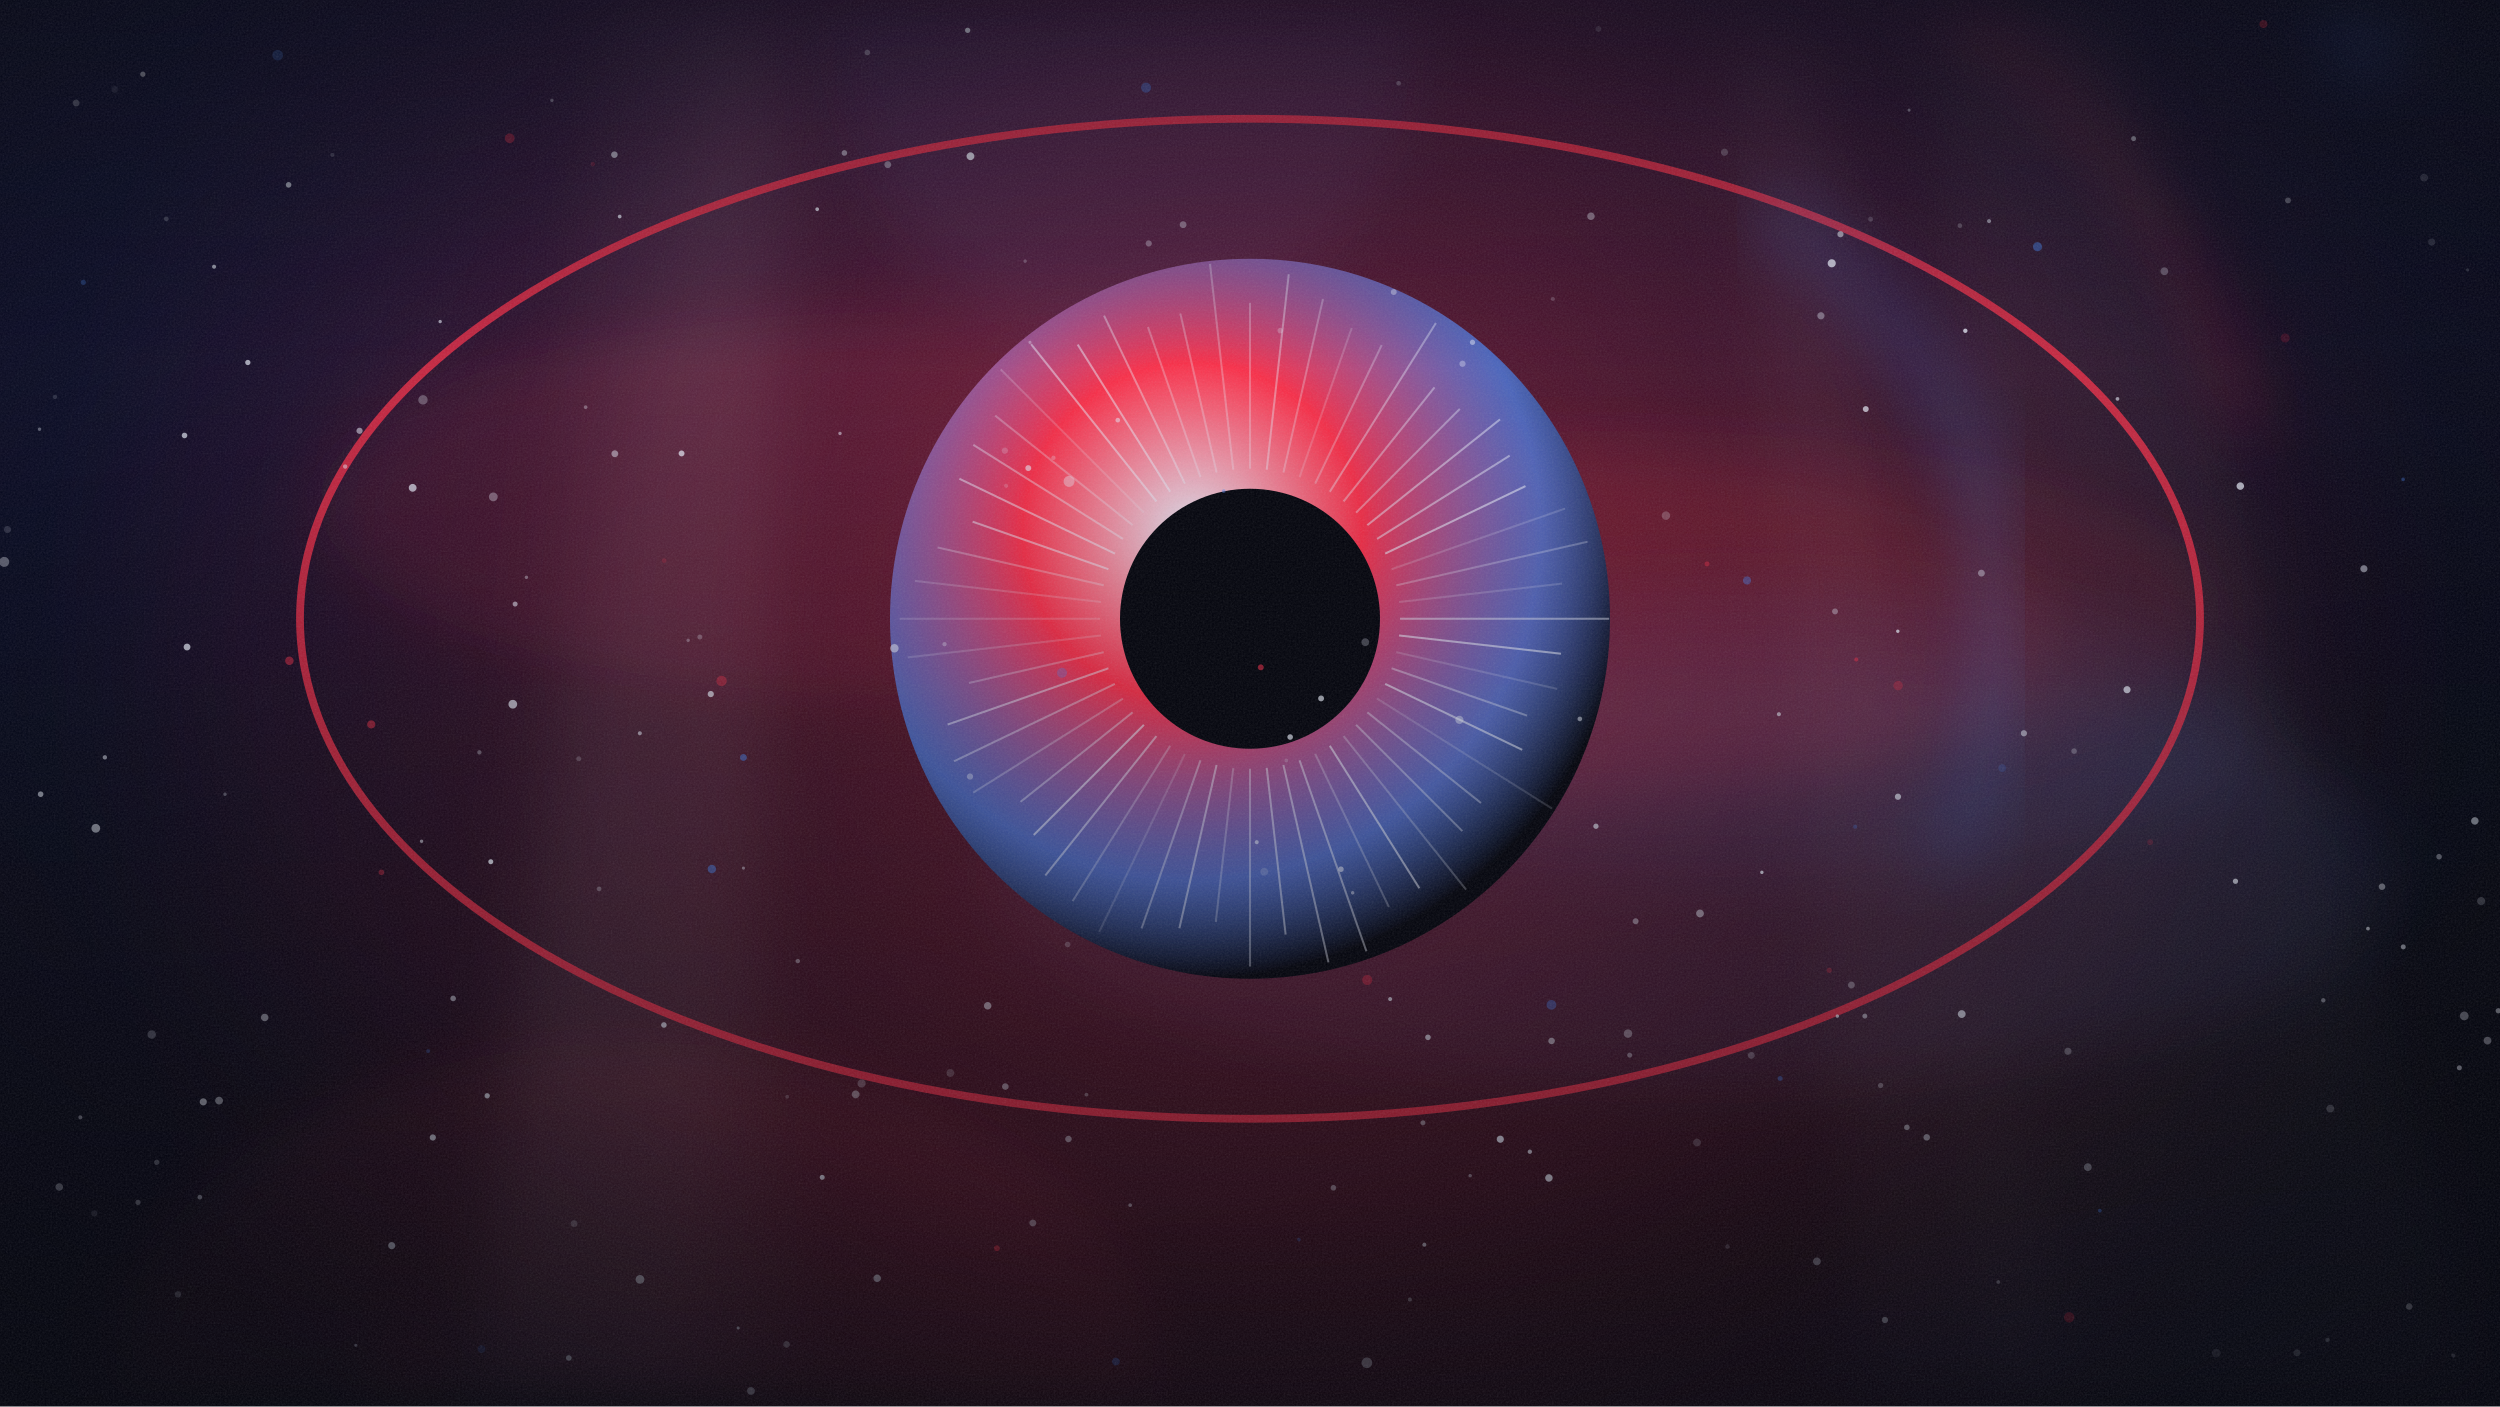
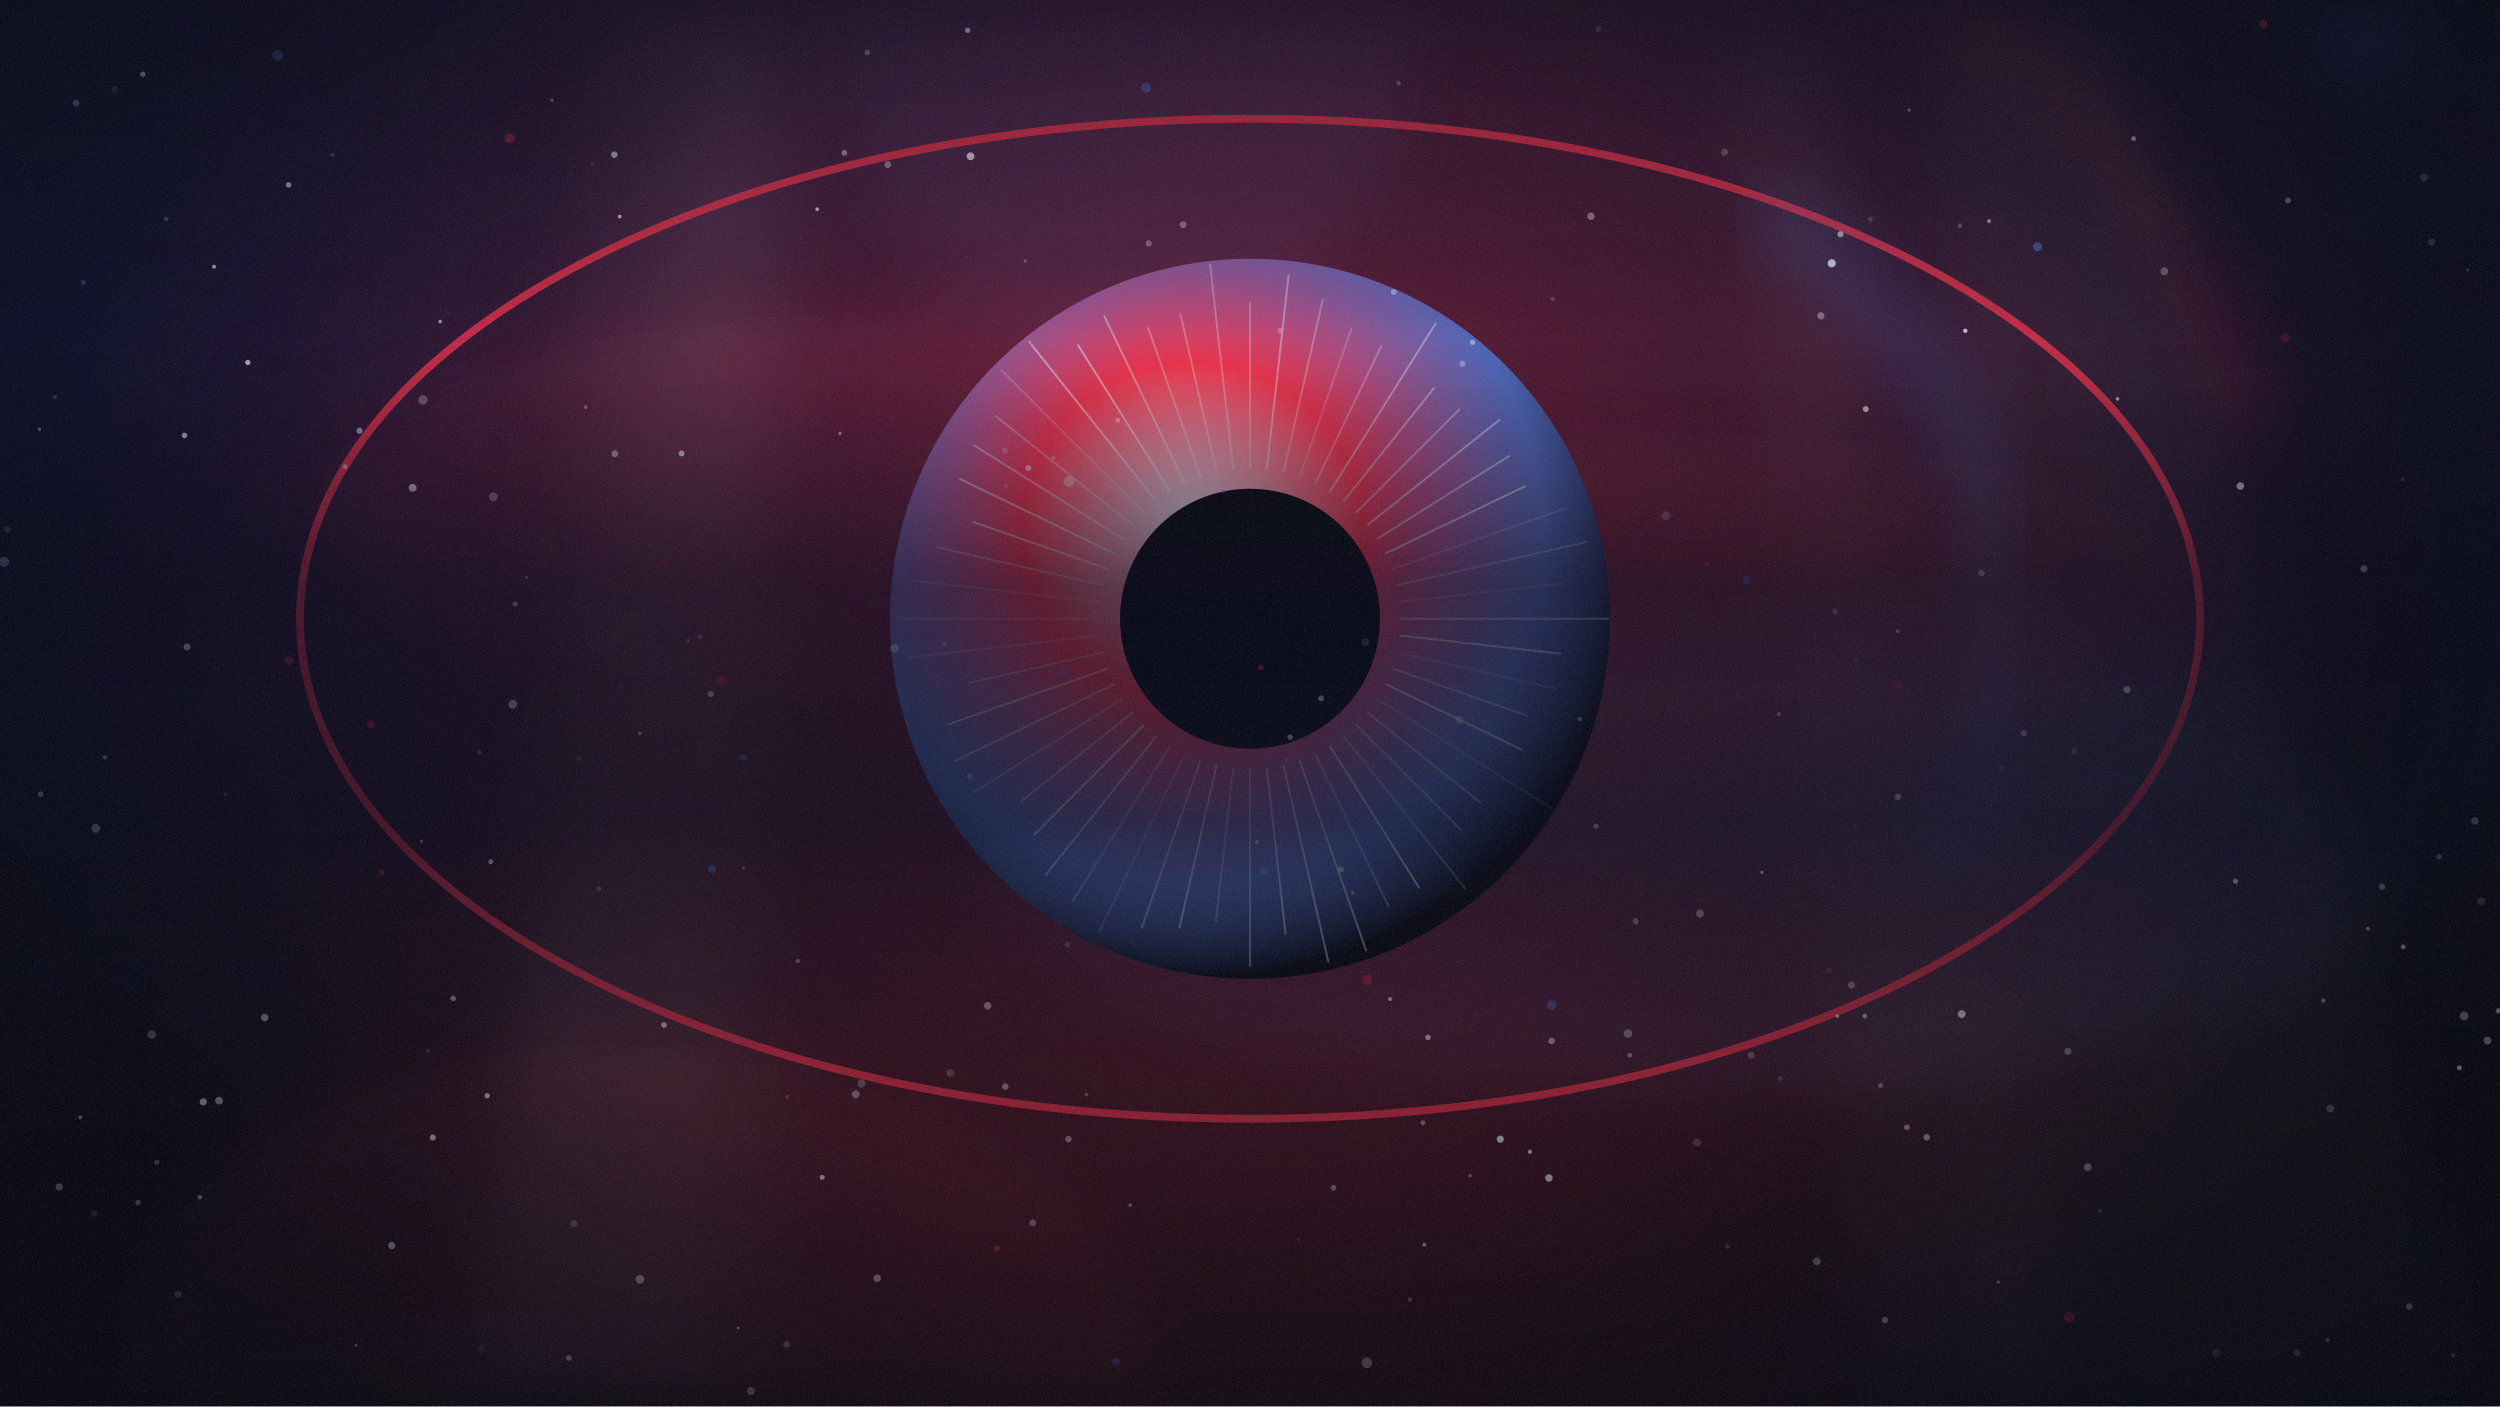
<svg xmlns="http://www.w3.org/2000/svg" class="art art--ocular-miracle" viewBox="0 0 1600 900" preserveAspectRatio="xMidYMid slice" role="img" aria-label="A vast lit iris ringed with light against a red starfield">
  <defs>
    <linearGradient id="g-bg" x1="0" y1="0" x2="0.3" y2="1">
      <stop offset="0%" stop-color="#0d1038" />
      <stop offset="58%" stop-color="#05061a" />
      <stop offset="100%" stop-color="#02030c" />
    </linearGradient>
    <linearGradient id="g-slab" x1="0" y1="0" x2="0.4" y2="1">
      <stop offset="0%" stop-color="#ff2f4a" stop-opacity="0.42" />
      <stop offset="100%" stop-color="#02030c" stop-opacity="0.72" />
    </linearGradient>
    <linearGradient id="g-blade" x1="0" y1="0" x2="1" y2="1">
      <stop offset="0%" stop-color="#eef2ff" stop-opacity="0.7" />
      <stop offset="60%" stop-color="#ff2f4a" stop-opacity="0.28" />
      <stop offset="100%" stop-color="#4a8bff" stop-opacity="0" />
    </linearGradient>
    <linearGradient id="g-beam" x1="0" y1="0" x2="1" y2="0">
      <stop offset="0%" stop-color="#ff2f4a" stop-opacity="0" />
      <stop offset="30%" stop-color="#eef2ff" />
      <stop offset="70%" stop-color="#ff2f4a" />
      <stop offset="100%" stop-color="#ff2f4a" stop-opacity="0" />
    </linearGradient>
    <radialGradient id="g-orb" cx="42%" cy="38%" r="62%">
      <stop offset="0%" stop-color="#eef2ff" />
      <stop offset="38%" stop-color="#ff2f4a" />
      <stop offset="78%" stop-color="#4a8bff" stop-opacity="0.7" />
      <stop offset="100%" stop-color="#02030c" />
    </radialGradient>
    <radialGradient id="g-halo" cx="50%" cy="50%" r="50%">
      <stop offset="0%" stop-color="#ff2f4a" stop-opacity="0.42" />
      <stop offset="100%" stop-color="#ff2f4a" stop-opacity="0" />
    </radialGradient>
    <linearGradient id="g-vig" x1="0" y1="0" x2="0" y2="1">
      <stop offset="0%" stop-color="#02030c" stop-opacity="0.42" />
      <stop offset="26%" stop-color="#02030c" stop-opacity="0.02" />
      <stop offset="100%" stop-color="#02030c" stop-opacity="0.5" />
    </linearGradient>
    <filter id="g-glow" x="-70%" y="-70%" width="240%" height="240%">
      <feGaussianBlur stdDeviation="8" result="b" />
      <feFlood flood-color="#ff2f4a" result="fc" />
      <feComposite in="fc" in2="b" operator="in" result="g" />
      <feMerge>
        <feMergeNode in="g" />
        <feMergeNode in="g" />
        <feMergeNode in="SourceGraphic" />
      </feMerge>
    </filter>
    <filter id="g-soft">
      <feGaussianBlur stdDeviation="20" />
    </filter>
    <radialGradient id="g-corner" cx="50%" cy="46%" r="72%">
      <stop offset="55%" stop-color="#02030c" stop-opacity="0" />
      <stop offset="100%" stop-color="#02030c" stop-opacity="0.72" />
    </radialGradient>
    <filter id="g-grain">
      <feTurbulence type="fractalNoise" baseFrequency="0.85" numOctaves="4" />
      <feColorMatrix type="saturate" values="0" />
    </filter>
  </defs>
  <rect width="1600" height="900" fill="url(#g-bg)" />
  <g filter="url(#g-soft)">
    <ellipse cx="1564.8" cy="853.7" rx="427.7" ry="93.4" fill="#0d1038" opacity="0.1" />
    <ellipse cx="582.5" cy="322.3" rx="377.8" ry="122.8" fill="#ff2f4a" opacity="0.1" />
    <ellipse cx="719.1" cy="22.3" rx="185.7" ry="193.6" fill="#4a8bff" opacity="0.1" />
    <ellipse cx="1029.8" cy="388.2" rx="391.2" ry="112.9" fill="#ff2f4a" opacity="0.1" />
    <ellipse cx="1084.2" cy="558.9" rx="451.2" ry="138" fill="#4a8bff" opacity="0.1" />
    <ellipse cx="406.3" cy="877.2" rx="331.9" ry="210.3" fill="#ff2f4a" opacity="0.1" />
    <ellipse cx="963.1" cy="402.7" rx="352.7" ry="109.1" fill="#ff2f4a" opacity="0.1" />
    <ellipse cx="1112.1" cy="468.1" rx="334.7" ry="93.2" fill="#4a8bff" opacity="0.1" />
  </g>
  <g filter="url(#g-soft)" opacity="0.5">
    <path d="M393.1 -16.9 L488.7 -16.9 L504.2 960 L294.2 960 Z" fill="#eef2ff" opacity="0.1" />
    <path d="M450.7 20 L524.6 20 L438.3 960 L285.6 960 Z" fill="#eef2ff" opacity="0.1" />
    <path d="M1106.9 29.1 L1156 29.1 L1328.7 960 L1202.1 960 Z" fill="#eef2ff" opacity="0.1" />
    <path d="M1458.7 -89.9 L1566.7 -89.9 L1577.8 960 L1394.1 960 Z" fill="#eef2ff" opacity="0" />
    <path d="M1241.4 3.7 L1349.3 3.7 L1603.4 960 L1274.4 960 Z" fill="#eef2ff" opacity="0.1" />
  </g>
  <circle cx="800" cy="396" r="768" fill="url(#g-halo)" />
  <ellipse cx="800" cy="396" rx="608" ry="320" fill="none" stroke="#ff2f4a" stroke-width="5" opacity="0.75" />
  <circle cx="800" cy="396" r="230.4" fill="url(#g-orb)" />
  <line x1="896" y1="396" x2="1029.9" y2="396" stroke="#eef2ff" stroke-width="1.3" opacity="0.5" />
  <line x1="895.4" y1="406.7" x2="999" y2="418.4" stroke="#eef2ff" stroke-width="1.3" opacity="0.6" />
  <line x1="893.6" y1="417.4" x2="996.6" y2="440.9" stroke="#eef2ff" stroke-width="1.3" opacity="0.2" />
  <line x1="890.6" y1="427.7" x2="977.3" y2="458" stroke="#eef2ff" stroke-width="1.3" opacity="0.4" />
  <line x1="886.5" y1="437.7" x2="974.2" y2="479.9" stroke="#eef2ff" stroke-width="1.3" opacity="0.6" />
  <line x1="881.3" y1="447.1" x2="993.2" y2="517.4" stroke="#eef2ff" stroke-width="1.3" opacity="0.2" />
  <line x1="875.1" y1="455.9" x2="947.8" y2="513.9" stroke="#eef2ff" stroke-width="1.3" opacity="0.4" />
  <line x1="867.9" y1="463.9" x2="935.9" y2="531.9" stroke="#eef2ff" stroke-width="1.3" opacity="0.4" />
  <line x1="859.9" y1="471.1" x2="938.3" y2="569.4" stroke="#eef2ff" stroke-width="1.3" opacity="0.3" />
  <line x1="851.1" y1="477.3" x2="908.4" y2="568.5" stroke="#eef2ff" stroke-width="1.3" opacity="0.6" />
  <line x1="841.7" y1="482.5" x2="888.9" y2="580.5" stroke="#eef2ff" stroke-width="1.3" opacity="0.3" />
  <line x1="831.7" y1="486.6" x2="874.5" y2="608.8" stroke="#eef2ff" stroke-width="1.3" opacity="0.5" />
  <line x1="821.4" y1="489.6" x2="850.2" y2="615.9" stroke="#eef2ff" stroke-width="1.3" opacity="0.5" />
  <line x1="810.7" y1="491.4" x2="822.8" y2="598.1" stroke="#eef2ff" stroke-width="1.3" opacity="0.5" />
  <line x1="800" y1="492" x2="800" y2="618.6" stroke="#eef2ff" stroke-width="1.3" opacity="0.4" />
  <line x1="789.3" y1="491.4" x2="778.1" y2="590.1" stroke="#eef2ff" stroke-width="1.3" opacity="0.3" />
  <line x1="778.6" y1="489.6" x2="754.8" y2="594.1" stroke="#eef2ff" stroke-width="1.3" opacity="0.5" />
  <line x1="768.3" y1="486.6" x2="730.6" y2="594.2" stroke="#eef2ff" stroke-width="1.3" opacity="0.4" />
  <line x1="758.3" y1="482.5" x2="703.5" y2="596.4" stroke="#eef2ff" stroke-width="1.3" opacity="0.2" />
  <line x1="748.9" y1="477.3" x2="686.5" y2="576.7" stroke="#eef2ff" stroke-width="1.3" opacity="0.3" />
  <line x1="740.1" y1="471.1" x2="669" y2="560.3" stroke="#eef2ff" stroke-width="1.3" opacity="0.5" />
  <line x1="732.1" y1="463.9" x2="661.6" y2="534.4" stroke="#eef2ff" stroke-width="1.3" opacity="0.6" />
  <line x1="724.9" y1="455.9" x2="653.1" y2="513.2" stroke="#eef2ff" stroke-width="1.3" opacity="0.4" />
  <line x1="718.7" y1="447.1" x2="622.8" y2="507.3" stroke="#eef2ff" stroke-width="1.3" opacity="0.3" />
  <line x1="713.5" y1="437.7" x2="610.6" y2="487.2" stroke="#eef2ff" stroke-width="1.3" opacity="0.4" />
  <line x1="709.4" y1="427.7" x2="606.5" y2="463.7" stroke="#eef2ff" stroke-width="1.3" opacity="0.5" />
  <line x1="706.4" y1="417.4" x2="620.1" y2="437.1" stroke="#eef2ff" stroke-width="1.3" opacity="0.3" />
  <line x1="704.6" y1="406.7" x2="580.9" y2="420.7" stroke="#eef2ff" stroke-width="1.3" opacity="0.2" />
  <line x1="704" y1="396" x2="575.7" y2="396" stroke="#eef2ff" stroke-width="1.3" opacity="0.2" />
  <line x1="704.6" y1="385.3" x2="585.6" y2="371.8" stroke="#eef2ff" stroke-width="1.3" opacity="0.2" />
  <line x1="706.4" y1="374.6" x2="600.1" y2="350.4" stroke="#eef2ff" stroke-width="1.3" opacity="0.3" />
  <line x1="709.4" y1="364.3" x2="622.5" y2="333.9" stroke="#eef2ff" stroke-width="1.3" opacity="0.5" />
  <line x1="713.5" y1="354.3" x2="614" y2="306.4" stroke="#eef2ff" stroke-width="1.3" opacity="0.5" />
  <line x1="718.7" y1="344.9" x2="622.9" y2="284.7" stroke="#eef2ff" stroke-width="1.3" opacity="0.4" />
  <line x1="724.9" y1="336.1" x2="636.9" y2="266" stroke="#eef2ff" stroke-width="1.3" opacity="0.3" />
  <line x1="732.1" y1="328.1" x2="640.4" y2="236.4" stroke="#eef2ff" stroke-width="1.3" opacity="0.2" />
  <line x1="740.1" y1="320.9" x2="659.9" y2="220.3" stroke="#eef2ff" stroke-width="1.3" opacity="0.5" />
  <line x1="748.9" y1="314.7" x2="689.7" y2="220.5" stroke="#eef2ff" stroke-width="1.3" opacity="0.5" />
  <line x1="758.3" y1="309.5" x2="706.6" y2="202" stroke="#eef2ff" stroke-width="1.3" opacity="0.4" />
  <line x1="768.3" y1="305.4" x2="734.7" y2="209.3" stroke="#eef2ff" stroke-width="1.3" opacity="0.3" />
  <line x1="778.6" y1="302.4" x2="755.4" y2="200.6" stroke="#eef2ff" stroke-width="1.3" opacity="0.3" />
  <line x1="789.3" y1="300.6" x2="774.4" y2="168.9" stroke="#eef2ff" stroke-width="1.3" opacity="0.3" />
  <line x1="800" y1="300" x2="800" y2="193.8" stroke="#eef2ff" stroke-width="1.3" opacity="0.3" />
  <line x1="810.7" y1="300.6" x2="824.8" y2="175.5" stroke="#eef2ff" stroke-width="1.3" opacity="0.4" />
  <line x1="821.4" y1="302.4" x2="846.7" y2="191.4" stroke="#eef2ff" stroke-width="1.3" opacity="0.3" />
  <line x1="831.7" y1="305.4" x2="865.1" y2="209.9" stroke="#eef2ff" stroke-width="1.3" opacity="0.2" />
  <line x1="841.7" y1="309.5" x2="884.3" y2="220.9" stroke="#eef2ff" stroke-width="1.3" opacity="0.3" />
  <line x1="851.1" y1="314.7" x2="919" y2="206.7" stroke="#eef2ff" stroke-width="1.3" opacity="0.4" />
  <line x1="859.9" y1="320.9" x2="918.1" y2="247.9" stroke="#eef2ff" stroke-width="1.3" opacity="0.4" />
  <line x1="867.9" y1="328.1" x2="934.3" y2="261.7" stroke="#eef2ff" stroke-width="1.3" opacity="0.4" />
  <line x1="875.1" y1="336.1" x2="960" y2="268.4" stroke="#eef2ff" stroke-width="1.3" opacity="0.5" />
  <line x1="881.3" y1="344.9" x2="966.2" y2="291.6" stroke="#eef2ff" stroke-width="1.3" opacity="0.5" />
  <line x1="886.5" y1="354.3" x2="976.3" y2="311.1" stroke="#eef2ff" stroke-width="1.3" opacity="0.6" />
  <line x1="890.6" y1="364.3" x2="1001.6" y2="325.5" stroke="#eef2ff" stroke-width="1.3" opacity="0.2" />
  <line x1="893.6" y1="374.6" x2="1016" y2="346.7" stroke="#eef2ff" stroke-width="1.3" opacity="0.3" />
  <line x1="895.4" y1="385.3" x2="999.7" y2="373.5" stroke="#eef2ff" stroke-width="1.3" opacity="0.2" />
  <circle cx="800" cy="396" r="83.2" fill="#02030c" />
  <path d="M1127.1 132.1 A320 320 0 0 1 1242.8 554.8" fill="none" stroke="#4a8bff" stroke-width="36.1" opacity="0.19" filter="url(#g-soft)" />
  <path d="M747.2 -43.1 A496 496 0 0 1 1439 276.3" fill="none" stroke="#ff2f4a" stroke-width="16.3" opacity="0.28" filter="url(#g-soft)" />
  <path d="M581.4 -150.2 A672 672 0 0 1 1527.3 44.8" fill="none" stroke="#4a8bff" stroke-width="43.3" opacity="0.28" filter="url(#g-soft)" />
  <path d="M1308.5 1178.1 A848 848 0 0 1 246.7 863.6" fill="none" stroke="#ff2f4a" stroke-width="32.3" opacity="0.15" filter="url(#g-soft)" />
  <path d="M843.7 -612.4 A1024 1024 0 0 1 1944.7 686.1" fill="none" stroke="#4a8bff" stroke-width="35.3" opacity="0.22" filter="url(#g-soft)" />
  <g fill="#eef2ff">
    <circle cx="1233.1" cy="727.9" r="2.1" opacity="0.58" />
    <circle cx="523" cy="133.9" r="1.2" opacity="0.76" />
    <circle cx="329.7" cy="386.6" r="1.6" opacity="0.60" />
    <circle cx="853.4" cy="760.2" r="1.8" opacity="0.44" />
    <circle cx="1041.9" cy="661.5" r="2.7" opacity="0.40" />
    <circle cx="1418.4" cy="866" r="2.8" opacity="0.28" />
    <circle cx="608.2" cy="686.7" r="2.5" opacity="0.23" />
    <circle cx="632.1" cy="643.7" r="2.4" opacity="0.55" />
    <circle cx="336.9" cy="369.5" r="1.1" opacity="0.41" />
    <circle cx="683.8" cy="729" r="2.1" opacity="0.47" />
    <circle cx="393.5" cy="290.4" r="2.2" opacity="0.49" />
    <circle cx="277" cy="728" r="2.0" opacity="0.83" />
    <circle cx="858.2" cy="556.3" r="1.8" opacity="0.60" />
    <circle cx="1470.1" cy="865.8" r="2.2" opacity="0.48" />
    <circle cx="100.3" cy="743.9" r="1.7" opacity="0.45" />
    <circle cx="91.4" cy="47.5" r="1.7" opacity="0.83" />
    <circle cx="1184.9" cy="630.4" r="2.2" opacity="0.38" />
    <circle cx="269.8" cy="538.4" r="1.1" opacity="0.58" />
    <circle cx="823.2" cy="486.7" r="1.2" opacity="0.24" />
    <circle cx="757.2" cy="143.8" r="2.2" opacity="0.40" />
    <circle cx="993" cy="666.2" r="2.1" opacity="0.55" />
    <circle cx="315.7" cy="318" r="2.8" opacity="0.37" />
    <circle cx="454.9" cy="444.2" r="2.0" opacity="0.71" />
    <circle cx="472.4" cy="849.9" r="1.0" opacity="0.71" />
    <circle cx="911.6" cy="796.6" r="1.3" opacity="0.65" />
    <circle cx="1515.5" cy="594.3" r="1.2" opacity="0.80" />
    <circle cx="1551.4" cy="113.7" r="2.5" opacity="0.25" />
    <circle cx="130.1" cy="705.2" r="2.3" opacity="0.82" />
    <circle cx="1011.1" cy="460.1" r="1.5" opacity="0.57" />
    <circle cx="1587.9" cy="576.7" r="2.6" opacity="0.33" />
    <circle cx="1175.9" cy="650.3" r="1.1" opacity="0.73" />
    <circle cx="281.7" cy="205.8" r="1.1" opacity="0.63" />
    <circle cx="227.7" cy="861" r="1.0" opacity="0.73" />
    <circle cx="1214.7" cy="509.9" r="2.0" opacity="0.72" />
    <circle cx="1018.2" cy="138.4" r="2.4" opacity="0.43" />
    <circle cx="934" cy="460.7" r="2.6" opacity="0.47" />
    <circle cx="1365.5" cy="88.7" r="1.6" opacity="0.64" />
    <circle cx="979.1" cy="737.1" r="1.4" opacity="0.72" />
    <circle cx="1273" cy="141.5" r="1.3" opacity="0.58" />
    <circle cx="1561" cy="548.3" r="1.8" opacity="0.53" />
    <circle cx="1295.3" cy="469.3" r="2.0" opacity="0.59" />
    <circle cx="1491.4" cy="709.5" r="2.5" opacity="0.37" />
    <circle cx="960.2" cy="729.1" r="2.3" opacity="0.82" />
    <circle cx="1464.3" cy="128.3" r="1.9" opacity="0.43" />
    <circle cx="328.2" cy="450.7" r="2.8" opacity="0.70" />
    <circle cx="158.6" cy="232" r="1.7" opacity="0.78" />
    <circle cx="735.2" cy="155.8" r="2.0" opacity="0.36" />
    <circle cx="61.3" cy="530.1" r="2.8" opacity="0.70" />
    <circle cx="1177.9" cy="149.9" r="2.0" opacity="0.61" />
    <circle cx="1214.6" cy="404" r="1.1" opacity="0.80" />
    <circle cx="424.9" cy="656" r="1.8" opacity="0.71" />
    <circle cx="540.4" cy="97.9" r="1.8" opacity="0.51" />
    <circle cx="1268.1" cy="366.8" r="2.2" opacity="0.44" />
    <circle cx="1172.3" cy="168.5" r="2.6" opacity="0.81" />
    <circle cx="37.9" cy="759.7" r="2.4" opacity="0.65" />
    <circle cx="169.4" cy="651.2" r="2.4" opacity="0.61" />
    <circle cx="1541.9" cy="836.2" r="2.1" opacity="0.80" />
    <circle cx="230.1" cy="275.7" r="2.0" opacity="0.54" />
    <circle cx="1524.5" cy="567.5" r="2.1" opacity="0.60" />
    <circle cx="1512.9" cy="364" r="2.3" opacity="0.59" />
    <circle cx="643.9" cy="310.9" r="1.3" opacity="0.21" />
    <circle cx="537.6" cy="277.4" r="1.1" opacity="0.52" />
    <circle cx="561.4" cy="818.1" r="2.4" opacity="0.63" />
    <circle cx="1355.2" cy="255.3" r="1.2" opacity="0.60" />
    <circle cx="364" cy="869.1" r="1.8" opacity="0.78" />
    <circle cx="393.2" cy="99" r="2.1" opacity="0.65" />
    <circle cx="409.6" cy="818.8" r="2.8" opacity="0.65" />
    <circle cx="1570.1" cy="867.5" r="1.3" opacity="0.67" />
    <circle cx="1193.5" cy="650.3" r="1.6" opacity="0.55" />
    <circle cx="940.9" cy="752.4" r="1.1" opacity="0.44" />
    <circle cx="503.8" cy="701.9" r="1.2" opacity="0.24" />
    <circle cx="184.7" cy="118.3" r="1.8" opacity="0.76" />
    <circle cx="568.2" cy="105.4" r="2.2" opacity="0.42" />
    <circle cx="913.9" cy="663.9" r="1.8" opacity="0.68" />
    <circle cx="991.3" cy="753.9" r="2.4" opacity="0.79" />
    <circle cx="1194.1" cy="261.8" r="1.9" opacity="0.70" />
    <circle cx="1255.5" cy="649" r="2.5" opacity="0.74" />
    <circle cx="865.7" cy="571.4" r="1.1" opacity="0.51" />
    <circle cx="1162.8" cy="807.3" r="2.5" opacity="0.49" />
    <circle cx="367.4" cy="783.1" r="2.2" opacity="0.32" />
    <circle cx="60.3" cy="776.6" r="2.0" opacity="0.27" />
    <circle cx="1583.9" cy="525.4" r="2.4" opacity="0.72" />
    <circle cx="409.5" cy="469.3" r="1.3" opacity="0.60" />
    <circle cx="695.3" cy="700.6" r="1.2" opacity="0.33" />
    <circle cx="619.3" cy="19.4" r="1.7" opacity="0.83" />
    <circle cx="1385.2" cy="173.6" r="2.5" opacity="0.35" />
    <circle cx="383.4" cy="568.9" r="1.5" opacity="0.33" />
    <circle cx="137" cy="170.7" r="1.3" opacity="0.79" />
    <circle cx="67.1" cy="484.7" r="1.4" opacity="0.67" />
    <circle cx="4.8" cy="338.9" r="2.3" opacity="0.22" />
    <circle cx="658.1" cy="299.6" r="1.9" opacity="0.61" />
    <circle cx="127.9" cy="766.2" r="1.5" opacity="0.70" />
    <circle cx="212.7" cy="99.1" r="1.3" opacity="0.25" />
    <circle cx="396.6" cy="138.6" r="1.2" opacity="0.75" />
    <circle cx="845.5" cy="447" r="1.9" opacity="0.73" />
    <circle cx="73.5" cy="57.2" r="2.2" opacity="0.20" />
    <circle cx="809.1" cy="557.9" r="2.5" opacity="0.20" />
    <circle cx="643.1" cy="288.4" r="2.0" opacity="0.22" />
    <circle cx="1206.4" cy="844.8" r="2.0" opacity="0.63" />
    <circle cx="1336.2" cy="747" r="2.5" opacity="0.52" />
    <circle cx="140.2" cy="704.4" r="2.5" opacity="0.66" />
    <circle cx="503.4" cy="860.4" r="2.1" opacity="0.40" />
    <circle cx="1257.8" cy="211.7" r="1.4" opacity="0.79" />
    <circle cx="88.3" cy="769.5" r="1.7" opacity="0.57" />
    <circle cx="1105.6" cy="797.8" r="1.4" opacity="0.26" />
    <circle cx="819.4" cy="211.6" r="1.8" opacity="0.27" />
    <circle cx="144" cy="508.3" r="1.1" opacity="0.37" />
    <circle cx="621.1" cy="100" r="2.5" opacity="0.79" />
    <circle cx="51.4" cy="715.1" r="1.3" opacity="0.67" />
    <circle cx="97.1" cy="662.1" r="2.7" opacity="0.37" />
    <circle cx="264.1" cy="312.2" r="2.5" opacity="0.71" />
    <circle cx="250.7" cy="797.2" r="2.3" opacity="0.82" />
    <circle cx="1556.3" cy="154.9" r="2.3" opacity="0.22" />
    <circle cx="306.8" cy="481.5" r="1.4" opacity="0.34" />
    <circle cx="572.4" cy="414.9" r="2.7" opacity="0.58" />
    <circle cx="889.7" cy="639.4" r="1.3" opacity="0.72" />
    <circle cx="1220.4" cy="721.5" r="1.8" opacity="0.55" />
    <circle cx="119.7" cy="414.1" r="2.2" opacity="0.82" />
    <circle cx="1433.8" cy="311.1" r="2.4" opacity="0.76" />
    <circle cx="1538.1" cy="606" r="1.6" opacity="0.77" />
    <circle cx="26" cy="508.3" r="1.8" opacity="0.77" />
    <circle cx="993.8" cy="191.3" r="1.3" opacity="0.22" />
    <circle cx="1203.6" cy="694.7" r="1.7" opacity="0.35" />
    <circle cx="892" cy="186.9" r="1.9" opacity="0.42" />
    <circle cx="510.6" cy="615.1" r="1.4" opacity="0.42" />
    <circle cx="902.3" cy="831.7" r="1.3" opacity="0.40" />
    <circle cx="436.2" cy="290.2" r="1.9" opacity="0.73" />
    <circle cx="290" cy="639" r="1.8" opacity="0.57" />
    <circle cx="804.3" cy="539" r="1.3" opacity="0.60" />
    <circle cx="643.4" cy="695.4" r="2.1" opacity="0.47" />
    <circle cx="1579.3" cy="172.7" r="1.0" opacity="0.28" />
    <circle cx="1103.7" cy="97.4" r="2.3" opacity="0.26" />
    <circle cx="475.8" cy="555.6" r="1.0" opacity="0.48" />
    <circle cx="1598.9" cy="646.9" r="1.7" opacity="0.79" />
    <circle cx="910.7" cy="718.6" r="1.6" opacity="0.45" />
    <circle cx="1120.8" cy="675.4" r="2.2" opacity="0.30" />
    <circle cx="674.2" cy="293" r="1.4" opacity="0.28" />
    <circle cx="1197.2" cy="140.3" r="1.6" opacity="0.21" />
    <circle cx="1127.6" cy="558.3" r="1.1" opacity="0.82" />
    <circle cx="1592" cy="666" r="2.5" opacity="0.66" />
    <circle cx="35.2" cy="254" r="1.4" opacity="0.21" />
    <circle cx="1021.4" cy="528.8" r="1.7" opacity="0.69" />
    <circle cx="374.8" cy="260.6" r="1.2" opacity="0.35" />
    <circle cx="1361.3" cy="441.4" r="2.3" opacity="0.76" />
    <circle cx="1066.2" cy="330" r="2.7" opacity="0.25" />
    <circle cx="661" cy="782.7" r="2.2" opacity="0.43" />
    <circle cx="1323.5" cy="672.8" r="2.3" opacity="0.37" />
    <circle cx="1088" cy="584.6" r="2.5" opacity="0.53" />
    <circle cx="1486.9" cy="640.2" r="1.4" opacity="0.58" />
    <circle cx="314.1" cy="551.5" r="1.6" opacity="0.85" />
    <circle cx="547.6" cy="700.4" r="2.5" opacity="0.44" />
    <circle cx="942.4" cy="219.1" r="1.7" opacity="0.49" />
    <circle cx="1138.5" cy="457.1" r="1.3" opacity="0.62" />
    <circle cx="825.7" cy="471.7" r="1.8" opacity="0.76" />
    <circle cx="1046.8" cy="589.6" r="1.9" opacity="0.46" />
    <circle cx="683.3" cy="604.5" r="1.8" opacity="0.25" />
    <circle cx="353.2" cy="64.2" r="1.1" opacity="0.43" />
    <circle cx="604.5" cy="412.3" r="1.4" opacity="0.35" />
    <circle cx="715.4" cy="268.9" r="1.5" opacity="0.52" />
    <circle cx="1221.8" cy="70.5" r="1.0" opacity="0.49" />
    <circle cx="1430.7" cy="564" r="1.7" opacity="0.83" />
    <circle cx="1086.1" cy="731.2" r="2.5" opacity="0.23" />
    <circle cx="311.8" cy="701.3" r="1.7" opacity="0.79" />
    <circle cx="113.9" cy="828.4" r="2.1" opacity="0.47" />
    <circle cx="1327.4" cy="480.7" r="1.8" opacity="0.32" />
    <circle cx="1254.3" cy="144.4" r="1.5" opacity="0.26" />
    <circle cx="25.3" cy="274.7" r="1.1" opacity="0.50" />
    <circle cx="555.1" cy="33.6" r="1.8" opacity="0.39" />
    <circle cx="370.4" cy="485.6" r="1.6" opacity="0.24" />
    <circle cx="1489.6" cy="857.5" r="1.4" opacity="0.63" />
    <circle cx="936" cy="232.8" r="2.0" opacity="0.37" />
    <circle cx="440.4" cy="409.8" r="1.1" opacity="0.35" />
    <circle cx="1574" cy="683.4" r="1.6" opacity="0.85" />
    <circle cx="526.2" cy="753.5" r="1.6" opacity="0.78" />
    <circle cx="723.3" cy="771.3" r="1.2" opacity="0.46" />
    <circle cx="551.4" cy="693.4" r="2.6" opacity="0.29" />
    <circle cx="656.1" cy="167.1" r="1.1" opacity="0.28" />
    <circle cx="118.1" cy="278.7" r="1.8" opacity="0.79" />
    <circle cx="1043" cy="675.3" r="1.6" opacity="0.41" />
    <circle cx="659.2" cy="219.1" r="1.0" opacity="0.38" />
  </g>
  <circle cx="81.7" cy="453.6" r="5.2" fill="#eef2ff" opacity="0.1" filter="url(#g-soft)" />
  <circle cx="1376.1" cy="539" r="1.9" fill="#ff2f4a" opacity="0.2" />
  <circle cx="266.3" cy="170.7" r="4.2" fill="#ff2f4a" opacity="0.2" filter="url(#g-soft)" />
  <circle cx="1384.8" cy="332.7" r="5" fill="#4a8bff" opacity="0.1" filter="url(#g-soft)" />
  <circle cx="1214.8" cy="438.8" r="3" fill="#ff2f4a" opacity="0.3" />
  <circle cx="109.1" cy="52.8" r="3.6" fill="#eef2ff" opacity="0.1" filter="url(#g-soft)" />
  <circle cx="1577.1" cy="650.2" r="2.8" fill="#eef2ff" opacity="0.6" />
  <circle cx="724.2" cy="657.8" r="4.4" fill="#ff2f4a" opacity="0.1" filter="url(#g-soft)" />
  <circle cx="953.7" cy="495.7" r="5.3" fill="#4a8bff" opacity="0.1" filter="url(#g-soft)" />
  <circle cx="270.7" cy="255.9" r="3" fill="#eef2ff" opacity="0.3" />
  <circle cx="557.3" cy="542.2" r="3.8" fill="#4a8bff" opacity="0.1" filter="url(#g-soft)" />
  <circle cx="634" cy="661.3" r="3.9" fill="#4a8bff" opacity="0.2" filter="url(#g-soft)" />
  <circle cx="876.7" cy="163.3" r="4.9" fill="#eef2ff" opacity="0.2" filter="url(#g-soft)" />
  <circle cx="447.9" cy="407.7" r="1.6" fill="#eef2ff" opacity="0.3" />
  <circle cx="2.7" cy="359.6" r="3.2" fill="#eef2ff" opacity="0.5" />
  <circle cx="379.4" cy="105" r="1.4" fill="#ff2f4a" opacity="0.2" />
  <circle cx="1187.3" cy="529.1" r="1.3" fill="#4a8bff" opacity="0.3" />
  <circle cx="1357.5" cy="887.5" r="4.4" fill="#4a8bff" opacity="0.1" filter="url(#g-soft)" />
  <circle cx="785.2" cy="575.1" r="5.3" fill="#eef2ff" opacity="0.2" filter="url(#g-soft)" />
  <circle cx="101" cy="115.8" r="5" fill="#4a8bff" opacity="0.1" filter="url(#g-soft)" />
  <circle cx="261.6" cy="286.8" r="4.5" fill="#ff2f4a" opacity="0.1" filter="url(#g-soft)" />
  <circle cx="128.5" cy="7.8" r="4.1" fill="#4a8bff" opacity="0.1" filter="url(#g-soft)" />
  <circle cx="1023" cy="18.5" r="1.8" fill="#eef2ff" opacity="0.2" />
  <circle cx="185.2" cy="422.9" r="2.7" fill="#ff2f4a" opacity="0.5" />
  <circle cx="1206.1" cy="287.6" r="3.9" fill="#ff2f4a" opacity="0.1" filter="url(#g-soft)" />
  <circle cx="218.4" cy="190.3" r="4.3" fill="#eef2ff" opacity="0.1" filter="url(#g-soft)" />
  <circle cx="326.2" cy="88.5" r="3.1" fill="#ff2f4a" opacity="0.4" />
  <circle cx="855.1" cy="579.6" r="4.7" fill="#ff2f4a" opacity="0.1" filter="url(#g-soft)" />
  <circle cx="1170.7" cy="621" r="1.7" fill="#ff2f4a" opacity="0.3" />
  <circle cx="1129.1" cy="147.6" r="4.1" fill="#ff2f4a" opacity="0.1" filter="url(#g-soft)" />
  <circle cx="19.8" cy="631.5" r="4" fill="#4a8bff" opacity="0.1" filter="url(#g-soft)" />
  <circle cx="283.9" cy="159" r="5.2" fill="#4a8bff" opacity="0.1" filter="url(#g-soft)" />
  <circle cx="733.5" cy="56.1" r="3.2" fill="#4a8bff" opacity="0.4" />
  <circle cx="1174.4" cy="391.3" r="1.9" fill="#eef2ff" opacity="0.4" />
  <circle cx="455.6" cy="556.2" r="2.7" fill="#4a8bff" opacity="0.5" />
  <circle cx="1139.3" cy="690.2" r="1.6" fill="#4a8bff" opacity="0.4" />
  <circle cx="806.9" cy="427.1" r="1.9" fill="#ff2f4a" opacity="0.6" />
  <circle cx="981.3" cy="292.4" r="4.7" fill="#eef2ff" opacity="0.1" filter="url(#g-soft)" />
  <circle cx="847.3" cy="64.3" r="4.3" fill="#eef2ff" opacity="0.1" filter="url(#g-soft)" />
  <circle cx="873.8" cy="411" r="2.5" fill="#eef2ff" opacity="0.3" />
  <circle cx="351.6" cy="418.4" r="4.5" fill="#eef2ff" opacity="0.2" filter="url(#g-soft)" />
  <circle cx="53.3" cy="180.7" r="1.7" fill="#4a8bff" opacity="0.4" />
  <circle cx="220.9" cy="298.6" r="1.4" fill="#eef2ff" opacity="0.5" />
  <circle cx="1304" cy="157.9" r="2.9" fill="#4a8bff" opacity="0.5" />
  <circle cx="1170.7" cy="717.3" r="4" fill="#ff2f4a" opacity="0.1" filter="url(#g-soft)" />
  <circle cx="274" cy="672.7" r="1.3" fill="#4a8bff" opacity="0.3" />
  <circle cx="684.2" cy="308.1" r="3.5" fill="#eef2ff" opacity="0.4" />
  <circle cx="790.9" cy="796.2" r="3.7" fill="#ff2f4a" opacity="0.1" filter="url(#g-soft)" />
  <circle cx="461.8" cy="435.8" r="3.3" fill="#ff2f4a" opacity="0.4" />
  <circle cx="237.6" cy="463.6" r="2.6" fill="#ff2f4a" opacity="0.5" />
  <circle cx="1140.5" cy="352.8" r="4.7" fill="#ff2f4a" opacity="0.2" filter="url(#g-soft)" />
  <circle cx="1462.5" cy="216.3" r="2.9" fill="#ff2f4a" opacity="0.2" />
  <circle cx="1343.9" cy="774.8" r="1.2" fill="#4a8bff" opacity="0.6" />
  <circle cx="1188" cy="422.1" r="1.3" fill="#ff2f4a" opacity="0.5" />
  <circle cx="875" cy="627.2" r="3.2" fill="#ff2f4a" opacity="0.4" />
  <circle cx="831.3" cy="793.3" r="1.2" fill="#4a8bff" opacity="0.3" />
  <circle cx="48.7" cy="65.9" r="2.2" fill="#eef2ff" opacity="0.5" />
  <circle cx="714.2" cy="871.4" r="2.5" fill="#4a8bff" opacity="0.4" />
  <circle cx="425.1" cy="358.8" r="1.5" fill="#ff2f4a" opacity="0.2" />
  <circle cx="177.7" cy="35.3" r="3.4" fill="#4a8bff" opacity="0.4" />
  <circle cx="638" cy="798.9" r="1.9" fill="#ff2f4a" opacity="0.5" />
  <circle cx="921.2" cy="502" r="4.8" fill="#ff2f4a" opacity="0.1" filter="url(#g-soft)" />
  <circle cx="564.4" cy="841.1" r="3.9" fill="#ff2f4a" opacity="0.1" filter="url(#g-soft)" />
  <circle cx="1161.8" cy="444.1" r="3.7" fill="#4a8bff" opacity="0.2" filter="url(#g-soft)" />
  <circle cx="1278.9" cy="820.5" r="1.2" fill="#eef2ff" opacity="0.5" />
  <circle cx="1092.5" cy="360.9" r="1.6" fill="#ff2f4a" opacity="0.4" />
  <circle cx="743.2" cy="486.3" r="4.2" fill="#4a8bff" opacity="0.1" filter="url(#g-soft)" />
  <circle cx="1281.4" cy="491.6" r="2.5" fill="#4a8bff" opacity="0.2" />
  <circle cx="308.2" cy="863.4" r="2.5" fill="#4a8bff" opacity="0.3" />
  <circle cx="1448.6" cy="15.4" r="2.6" fill="#ff2f4a" opacity="0.6" />
  <circle cx="1118.1" cy="371.5" r="2.6" fill="#4a8bff" opacity="0.4" />
  <circle cx="783.2" cy="314.3" r="1.2" fill="#4a8bff" opacity="0.4" />
  <circle cx="992.9" cy="643.1" r="3.1" fill="#4a8bff" opacity="0.4" />
  <circle cx="740.1" cy="402.9" r="3.8" fill="#ff2f4a" opacity="0.1" filter="url(#g-soft)" />
  <circle cx="106.4" cy="140.1" r="1.5" fill="#eef2ff" opacity="0.3" />
  <circle cx="239.2" cy="798.2" r="4.2" fill="#eef2ff" opacity="0.2" filter="url(#g-soft)" />
  <circle cx="1042.6" cy="861.7" r="5.2" fill="#eef2ff" opacity="0.1" filter="url(#g-soft)" />
  <circle cx="1538" cy="306.8" r="1.2" fill="#4a8bff" opacity="0.4" />
  <circle cx="244.1" cy="558.3" r="1.8" fill="#ff2f4a" opacity="0.4" />
  <circle cx="149.9" cy="723.1" r="4.2" fill="#eef2ff" opacity="0.1" filter="url(#g-soft)" />
  <circle cx="475.8" cy="484.8" r="2.2" fill="#4a8bff" opacity="0.5" />
  <circle cx="679.7" cy="430.6" r="3.2" fill="#4a8bff" opacity="0.3" />
  <circle cx="620.8" cy="497" r="2" fill="#eef2ff" opacity="0.4" />
  <circle cx="895.1" cy="53.3" r="1.5" fill="#eef2ff" opacity="0.3" />
  <circle cx="1165.4" cy="202.1" r="2.3" fill="#eef2ff" opacity="0.4" />
  <circle cx="874.8" cy="872.2" r="3.4" fill="#eef2ff" opacity="0.5" />
  <circle cx="1324.3" cy="843.1" r="3.3" fill="#ff2f4a" opacity="0.5" />
  <circle cx="86.7" cy="732.7" r="4.6" fill="#4a8bff" opacity="0.1" filter="url(#g-soft)" />
  <circle cx="78.6" cy="226.9" r="4.5" fill="#ff2f4a" opacity="0.1" filter="url(#g-soft)" />
  <circle cx="480.6" cy="890.2" r="2.5" fill="#eef2ff" opacity="0.6" />
+   <linearGradient id="g-band" x1="0" y1="0" x2="0" y2="1">
+     <stop offset="0%" stop-color="#05061a" stop-opacity="0" />
+     <stop offset="34%" stop-color="#05061a" stop-opacity="0.62" />
+     <stop offset="66%" stop-color="#05061a" stop-opacity="0.62" />
+     <stop offset="100%" stop-color="#05061a" stop-opacity="0" />
+   </linearGradient>
+   <rect x="0" y="216" width="1600" height="468" fill="url(#g-band)" />
  <rect width="1600" height="900" fill="url(#g-corner)" />
  <rect width="1600" height="900" fill="url(#g-vig)" />
  <rect width="1600" height="900" filter="url(#g-grain)" opacity="0.12" />
</svg>
